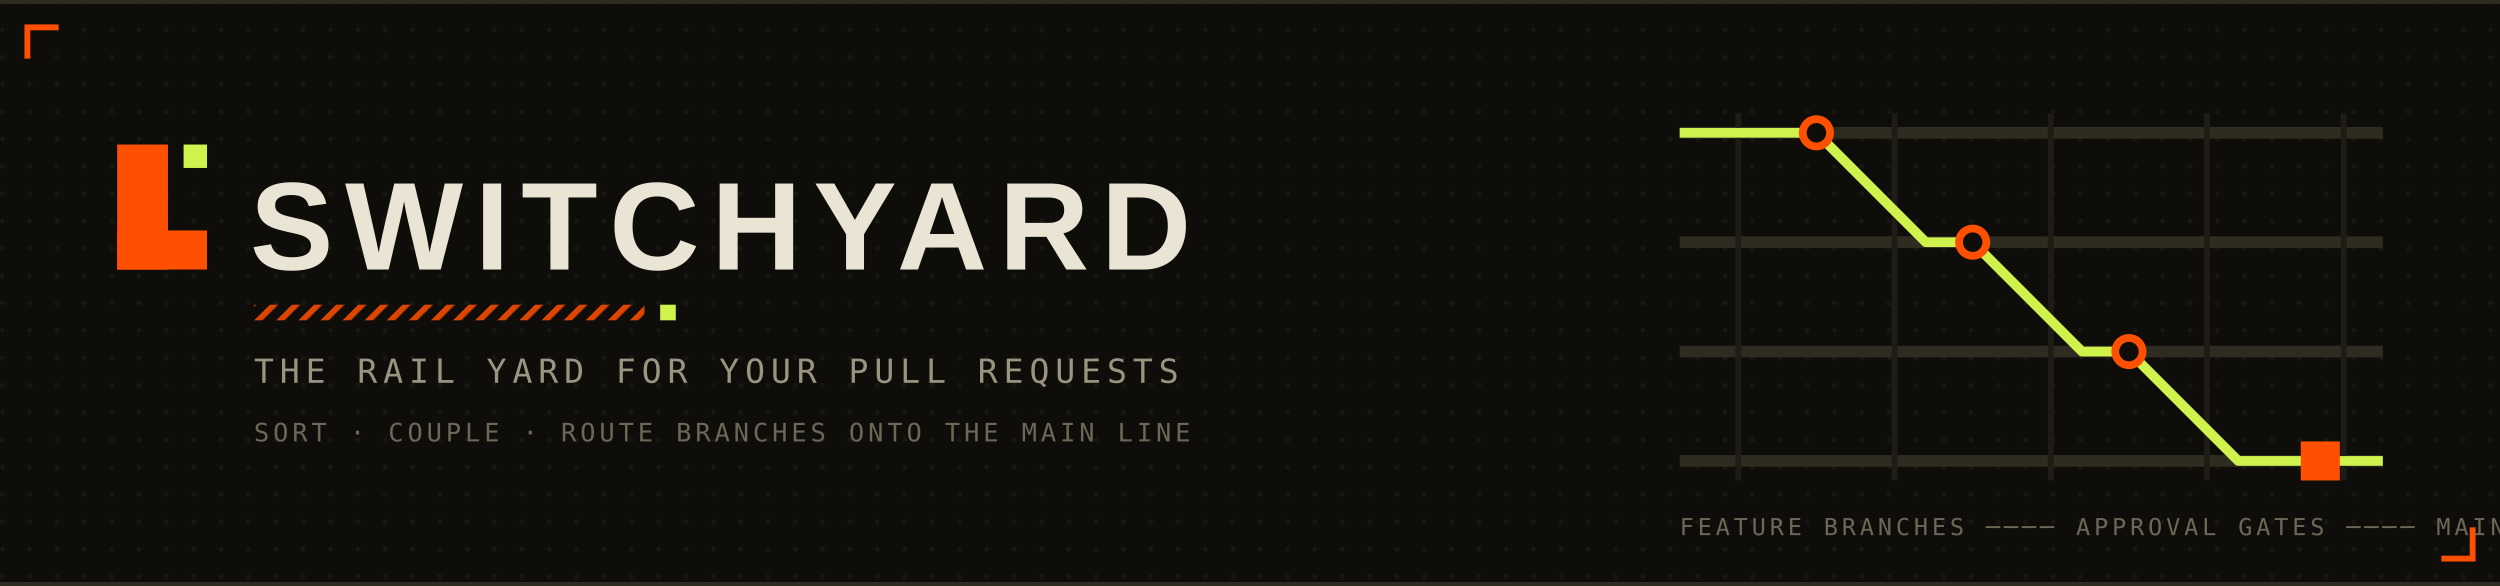
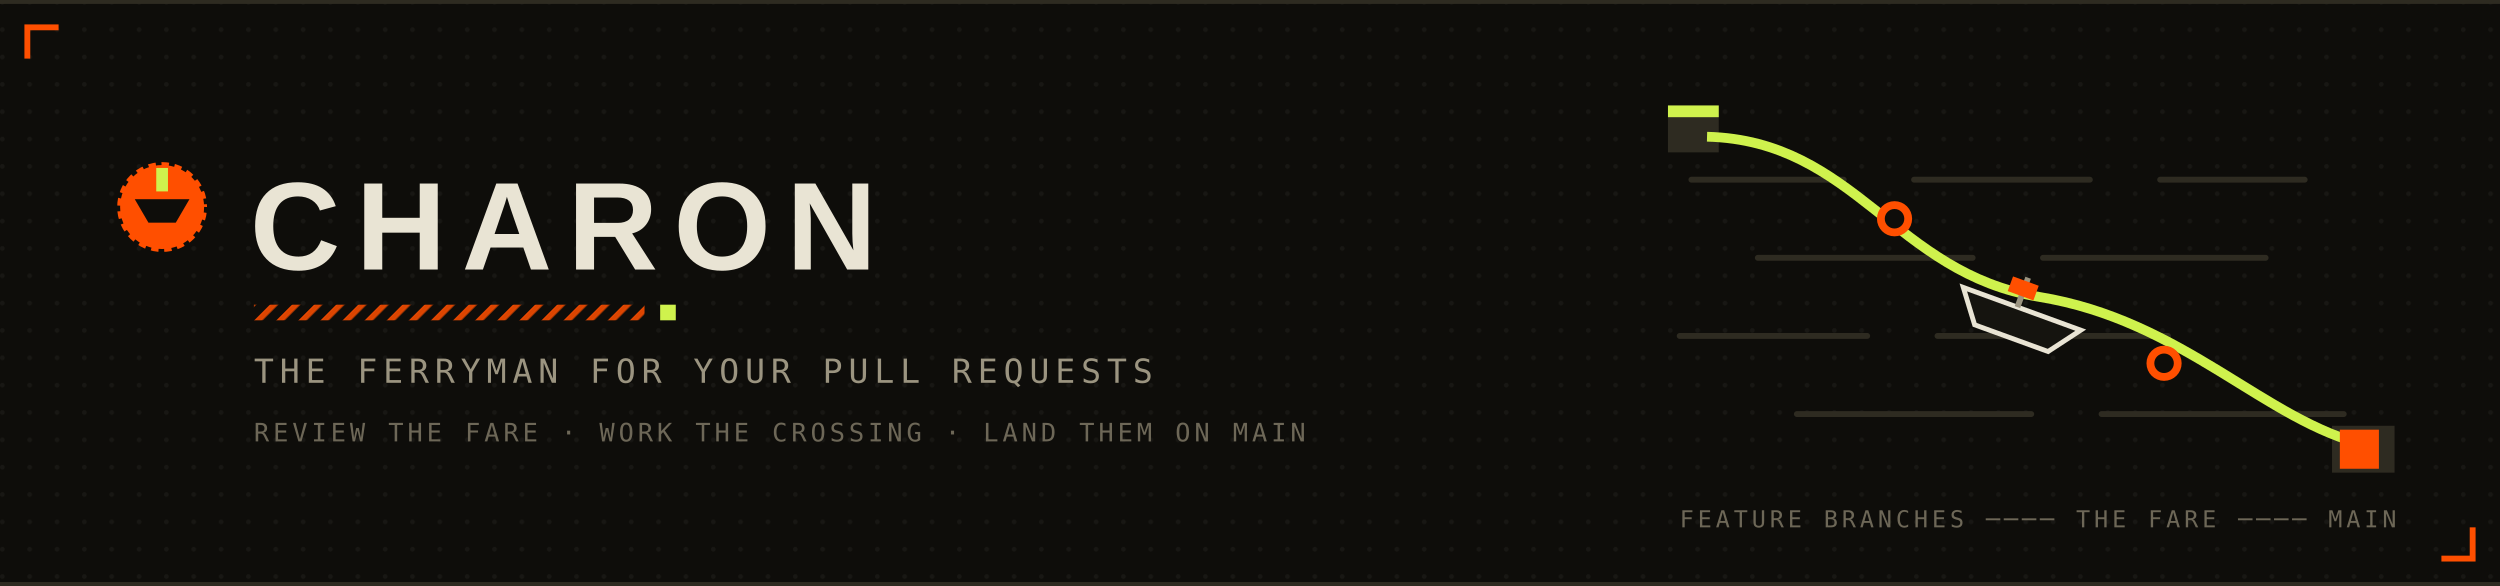
- <svg xmlns="http://www.w3.org/2000/svg" viewBox="0 0 1280 300" role="img" aria-label="Switchyard — the rail yard for your pull requests">
+ <svg xmlns="http://www.w3.org/2000/svg" viewBox="0 0 1280 300" role="img" aria-label="Charon — the ferryman for your pull requests">
  <defs>
    <pattern id="dots" width="14" height="14" patternUnits="userSpaceOnUse">
      <circle cx="1.2" cy="1.2" r="1.2" fill="#e9e4d4" opacity="0.05" />
    </pattern>
    <pattern id="hatch" width="8" height="8" patternUnits="userSpaceOnUse" patternTransform="rotate(45)">
      <rect width="3" height="8" fill="#ff4f00" opacity="0.85" />
    </pattern>
  </defs>
  <rect width="1280" height="300" fill="#0e0d0a" />
  <rect width="1280" height="300" fill="url(#dots)" />
  <rect x="0" y="0" width="1280" height="2" fill="#2e2b21" />
  <rect x="0" y="298" width="1280" height="2" fill="#2e2b21" />
  <path d="M14 30 V14 H30" fill="none" stroke="#ff4f00" stroke-width="3" />
  <path d="M1266 270 V286 H1250" fill="none" stroke="#ff4f00" stroke-width="3" />
  <g transform="translate(60,74)">
-     <rect x="0" y="0" width="26" height="64" fill="#ff4f00" />
-     <rect x="0" y="44" width="46" height="20" fill="#ff4f00" />
-     <rect x="34" y="0" width="12" height="12" fill="#cff24d" />
+     <circle cx="23" cy="32" r="23" fill="#ff4f00" />
+     <circle cx="23" cy="32" r="23" fill="none" stroke="#0e0d0a" stroke-width="3" stroke-dasharray="3 4" />
+     <path d="M9 28 H37 L30 40 H16 Z" fill="#0e0d0a" />
+     <rect x="20" y="12" width="6" height="12" fill="#cff24d" />
  </g>
-   <text x="128" y="138" font-family="-apple-system, 'Helvetica Neue', Arial, sans-serif" font-weight="800" font-size="64" letter-spacing="6" fill="#e9e4d4" textLength="478" lengthAdjust="spacingAndGlyphs">SWITCHYARD</text>
+   <text x="128" y="138" font-family="-apple-system, 'Helvetica Neue', Arial, sans-serif" font-weight="800" font-size="64" letter-spacing="8" fill="#e9e4d4" textLength="360" lengthAdjust="spacingAndGlyphs">CHARON</text>
  <rect x="130" y="156" width="200" height="8" fill="url(#hatch)" />
  <rect x="338" y="156" width="8" height="8" fill="#cff24d" />
-   <text x="130" y="196" font-family="ui-monospace, 'SF Mono', Menlo, Consolas, monospace" font-size="17" letter-spacing="3" fill="#9b9480" textLength="610" lengthAdjust="spacingAndGlyphs">THE RAIL YARD FOR YOUR PULL REQUESTS</text>
-   <text x="130" y="226" font-family="ui-monospace, 'SF Mono', Menlo, Consolas, monospace" font-size="13" letter-spacing="2" fill="#6d6757" textLength="540" lengthAdjust="spacingAndGlyphs">SORT · COUPLE · ROUTE BRANCHES ONTO THE MAIN LINE</text>
-   <g transform="translate(860,52)">
-     <g stroke="#2e2b21" stroke-width="6">
-       <line x1="0" y1="16" x2="360" y2="16" />
-       <line x1="0" y1="72" x2="360" y2="72" />
-       <line x1="0" y1="128" x2="360" y2="128" />
-       <line x1="0" y1="184" x2="360" y2="184" />
+   <text x="130" y="196" font-family="ui-monospace, 'SF Mono', Menlo, Consolas, monospace" font-size="17" letter-spacing="3" fill="#9b9480" textLength="600" lengthAdjust="spacingAndGlyphs">THE FERRYMAN FOR YOUR PULL REQUESTS</text>
+   <text x="130" y="226" font-family="ui-monospace, 'SF Mono', Menlo, Consolas, monospace" font-size="13" letter-spacing="2" fill="#6d6757" textLength="560" lengthAdjust="spacingAndGlyphs">REVIEW THE FARE · WORK THE CROSSING · LAND THEM ON MAIN</text>
+   <g transform="translate(860,48)">
+     <g stroke="#2e2b21" stroke-width="3" stroke-linecap="round">
+       <line x1="6" y1="44" x2="84" y2="44" />
+       <line x1="120" y1="44" x2="210" y2="44" />
+       <line x1="246" y1="44" x2="320" y2="44" />
+       <line x1="40" y1="84" x2="150" y2="84" />
+       <line x1="186" y1="84" x2="300" y2="84" />
+       <line x1="0" y1="124" x2="96" y2="124" />
+       <line x1="132" y1="124" x2="250" y2="124" />
+       <line x1="60" y1="164" x2="180" y2="164" />
+       <line x1="216" y1="164" x2="340" y2="164" />
    </g>
-     <g stroke="#1e1c15" stroke-width="3">
-       <line x1="30" y1="6" x2="30" y2="194" />
-       <line x1="110" y1="6" x2="110" y2="194" />
-       <line x1="190" y1="6" x2="190" y2="194" />
-       <line x1="270" y1="6" x2="270" y2="194" />
-       <line x1="340" y1="6" x2="340" y2="194" />
+     <rect x="-6" y="6" width="26" height="24" fill="#2e2b21" />
+     <rect x="-6" y="6" width="26" height="6" fill="#cff24d" />
+     <rect x="334" y="170" width="32" height="24" fill="#2e2b21" />
+     <path d="M14 22 C 90 24, 110 92, 184 104 S 300 168, 352 180" fill="none" stroke="#cff24d" stroke-width="5" stroke-linejoin="round" />
+     <circle cx="110" cy="64" r="7" fill="#0e0d0a" stroke="#ff4f00" stroke-width="4" />
+     <circle cx="248" cy="138" r="7" fill="#0e0d0a" stroke="#ff4f00" stroke-width="4" />
+     <g transform="translate(150,86) rotate(20)">
+       <path d="M0 14 H64 L52 30 H12 Z" fill="#15140f" stroke="#e9e4d4" stroke-width="2.5" />
+       <rect x="28" y="-2" width="3" height="16" fill="#9b9480" />
+       <rect x="22" y="0" width="14" height="8" fill="#ff4f00" />
    </g>
-     <path d="M0 16 H70 L126 72 H150 L206 128 H230 L286 184 H360" fill="none" stroke="#cff24d" stroke-width="5" stroke-linejoin="round" />
-     <circle cx="70" cy="16" r="7" fill="#0e0d0a" stroke="#ff4f00" stroke-width="4" />
-     <circle cx="150" cy="72" r="7" fill="#0e0d0a" stroke="#ff4f00" stroke-width="4" />
-     <circle cx="230" cy="128" r="7" fill="#0e0d0a" stroke="#ff4f00" stroke-width="4" />
-     <rect x="318" y="174" width="20" height="20" fill="#ff4f00" />
-     <text x="0" y="222" font-family="ui-monospace, 'SF Mono', Menlo, Consolas, monospace" font-size="12" letter-spacing="2" fill="#6d6757" textLength="360" lengthAdjust="spacingAndGlyphs">FEATURE BRANCHES ──── APPROVAL GATES ──── MAIN</text>
+     <rect x="338" y="172" width="20" height="20" fill="#ff4f00" />
+     <text x="0" y="222" font-family="ui-monospace, 'SF Mono', Menlo, Consolas, monospace" font-size="12" letter-spacing="2" fill="#6d6757" textLength="360" lengthAdjust="spacingAndGlyphs">FEATURE BRANCHES ──── THE FARE ──── MAIN</text>
  </g>
</svg>
